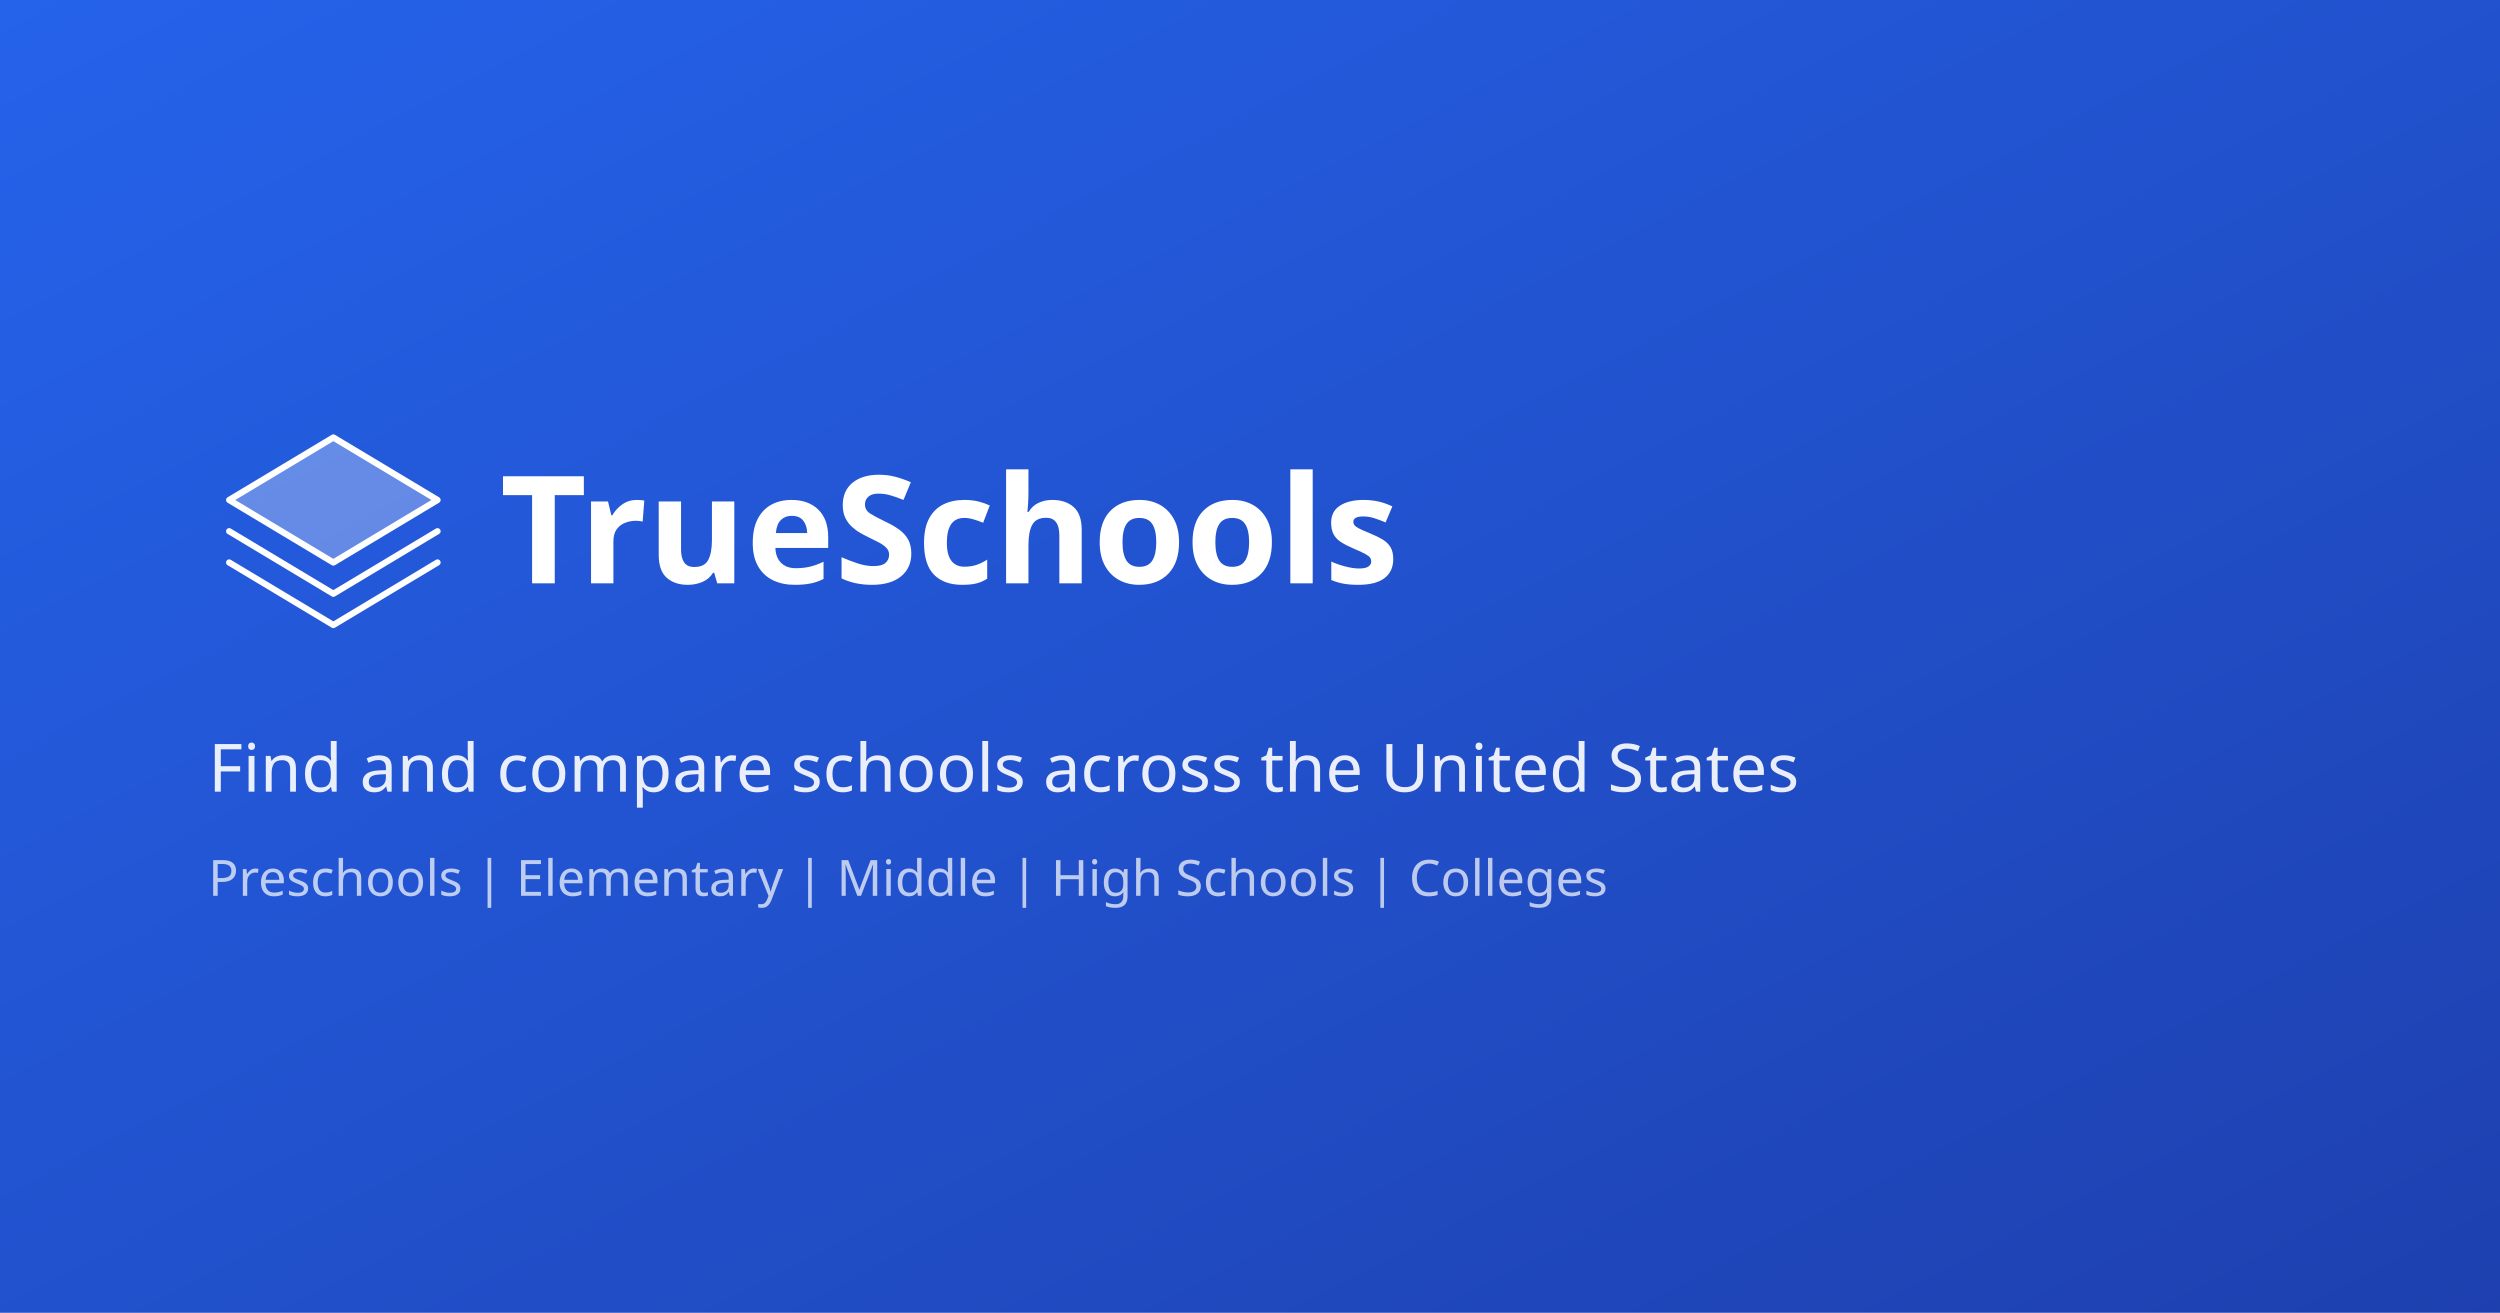
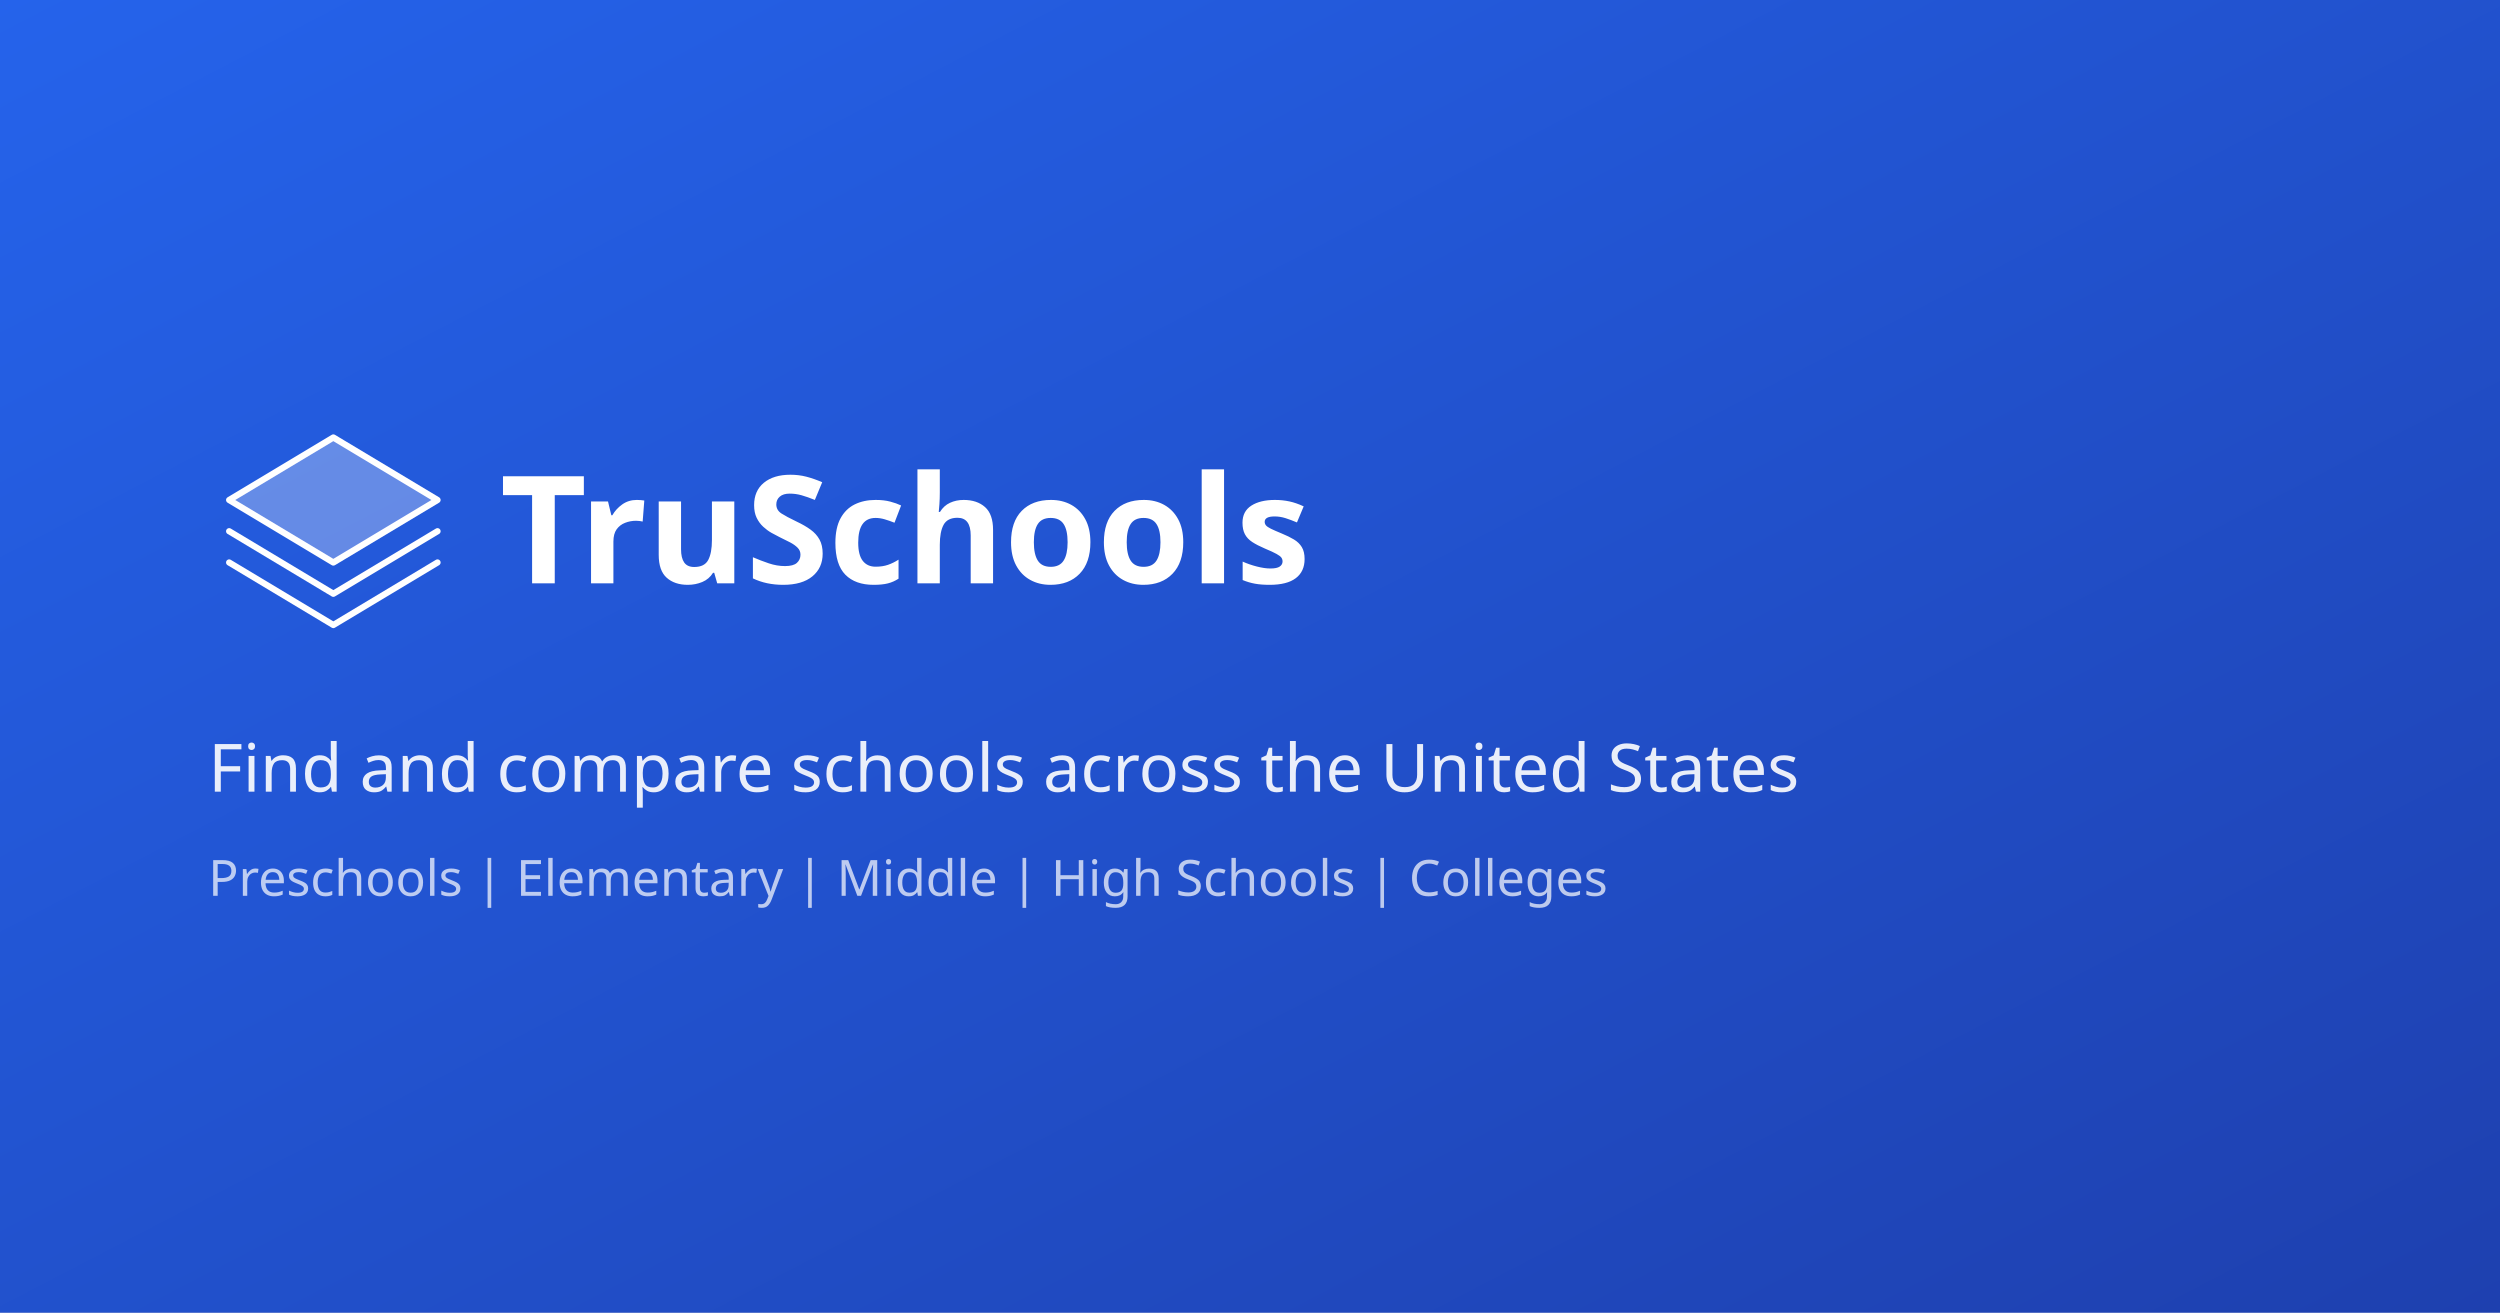
<svg xmlns="http://www.w3.org/2000/svg" viewBox="0 0 1200 630" fill="none">
  <rect width="1200" height="630" fill="#1e40af" />
  <rect x="0" y="0" width="1200" height="630" fill="url(#gradient)" />
  <defs>
    <linearGradient id="gradient" x1="0%" y1="0%" x2="100%" y2="100%">
      <stop offset="0%" style="stop-color:#2563eb" />
      <stop offset="100%" style="stop-color:#1e40af" />
    </linearGradient>
  </defs>
  <g transform="translate(100, 200)">
    <path d="M60 10L10 40L60 70L110 40L60 10Z" fill="white" opacity="0.3" />
    <path d="M60 10L10 40L60 70L110 40L60 10Z" stroke="white" stroke-width="3" stroke-linecap="round" stroke-linejoin="round" />
    <path d="M10 70L60 100L110 70" stroke="white" stroke-width="3" stroke-linecap="round" stroke-linejoin="round" />
    <path d="M10 55L60 85L110 55" stroke="white" stroke-width="3" stroke-linecap="round" stroke-linejoin="round" />
  </g>
-   <text x="240" y="280" font-family="system-ui, sans-serif" font-size="72" font-weight="700" fill="white">TrueSchools</text>
+   <text x="240" y="280" font-family="system-ui, sans-serif" font-size="72" font-weight="700" fill="white">TruSchools</text>
  <text x="100" y="380" font-family="system-ui, sans-serif" font-size="32" fill="white" opacity="0.9">Find and compare schools across the United States</text>
  <text x="100" y="430" font-family="system-ui, sans-serif" font-size="24" fill="white" opacity="0.7">Preschools  |  Elementary  |  Middle  |  High Schools  |  Colleges</text>
</svg>
